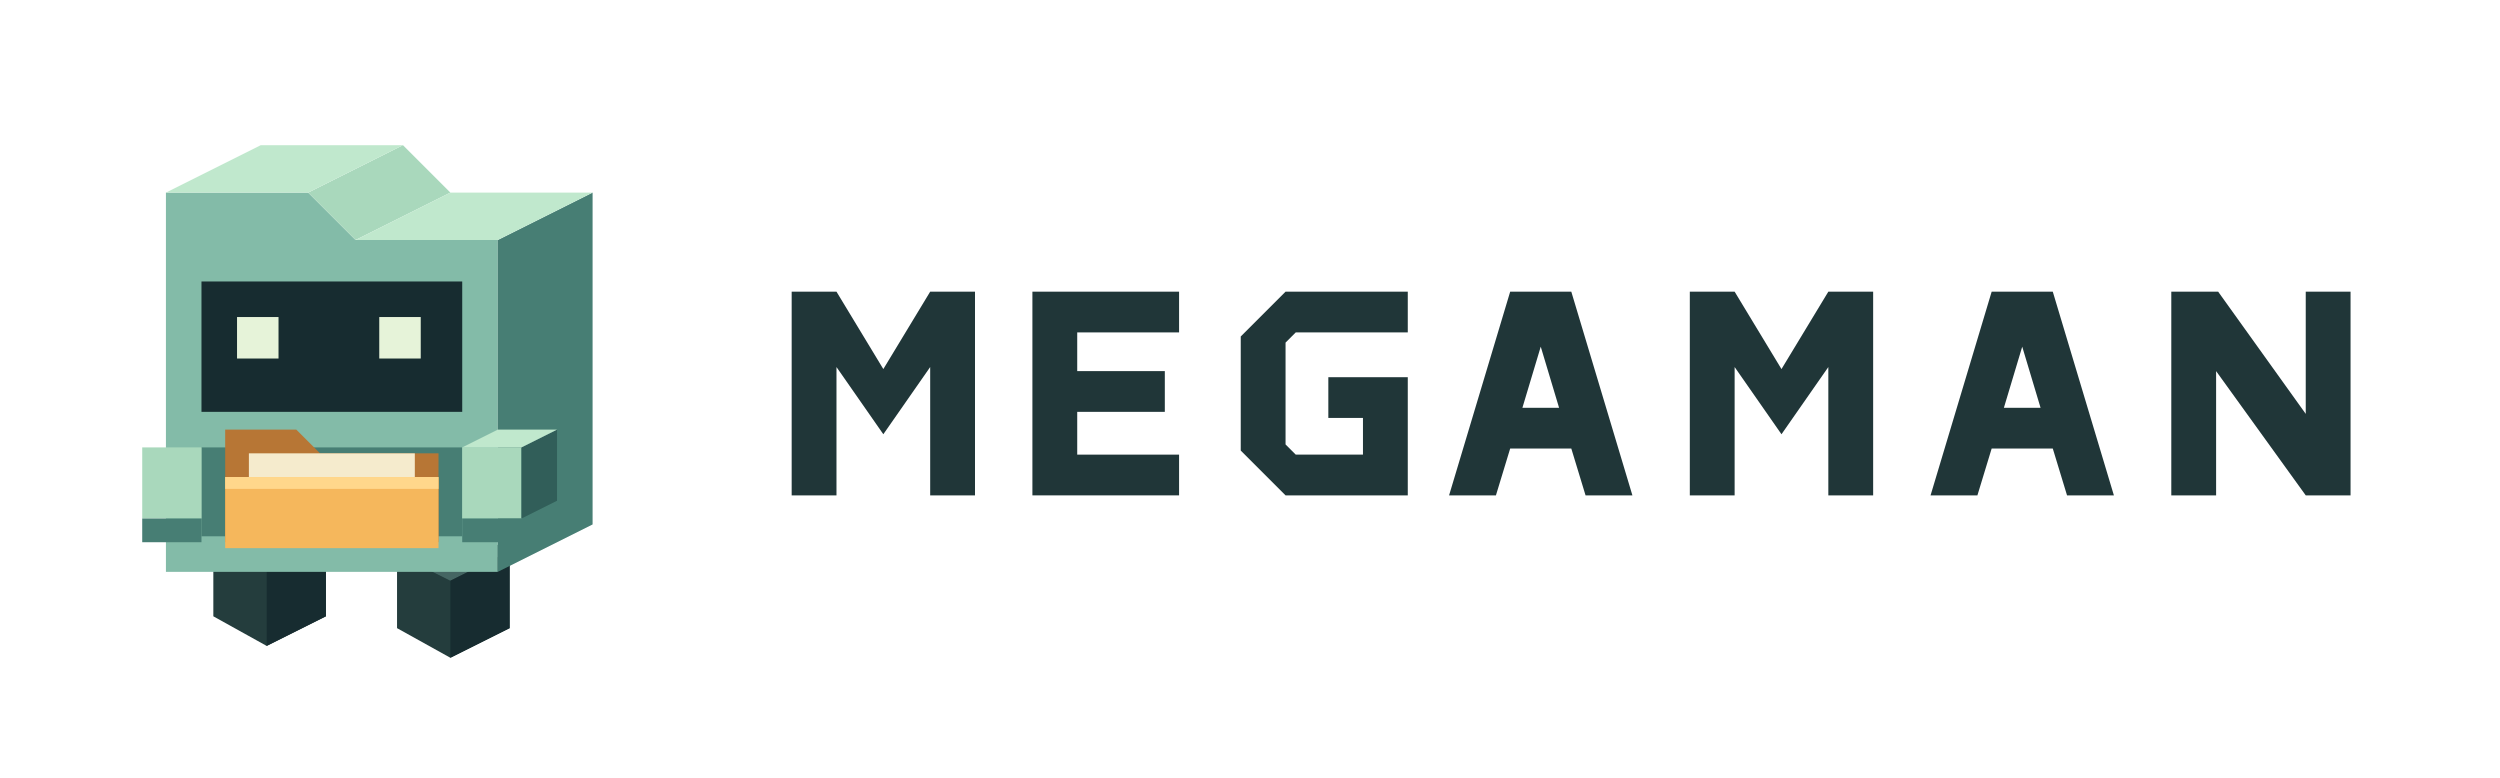
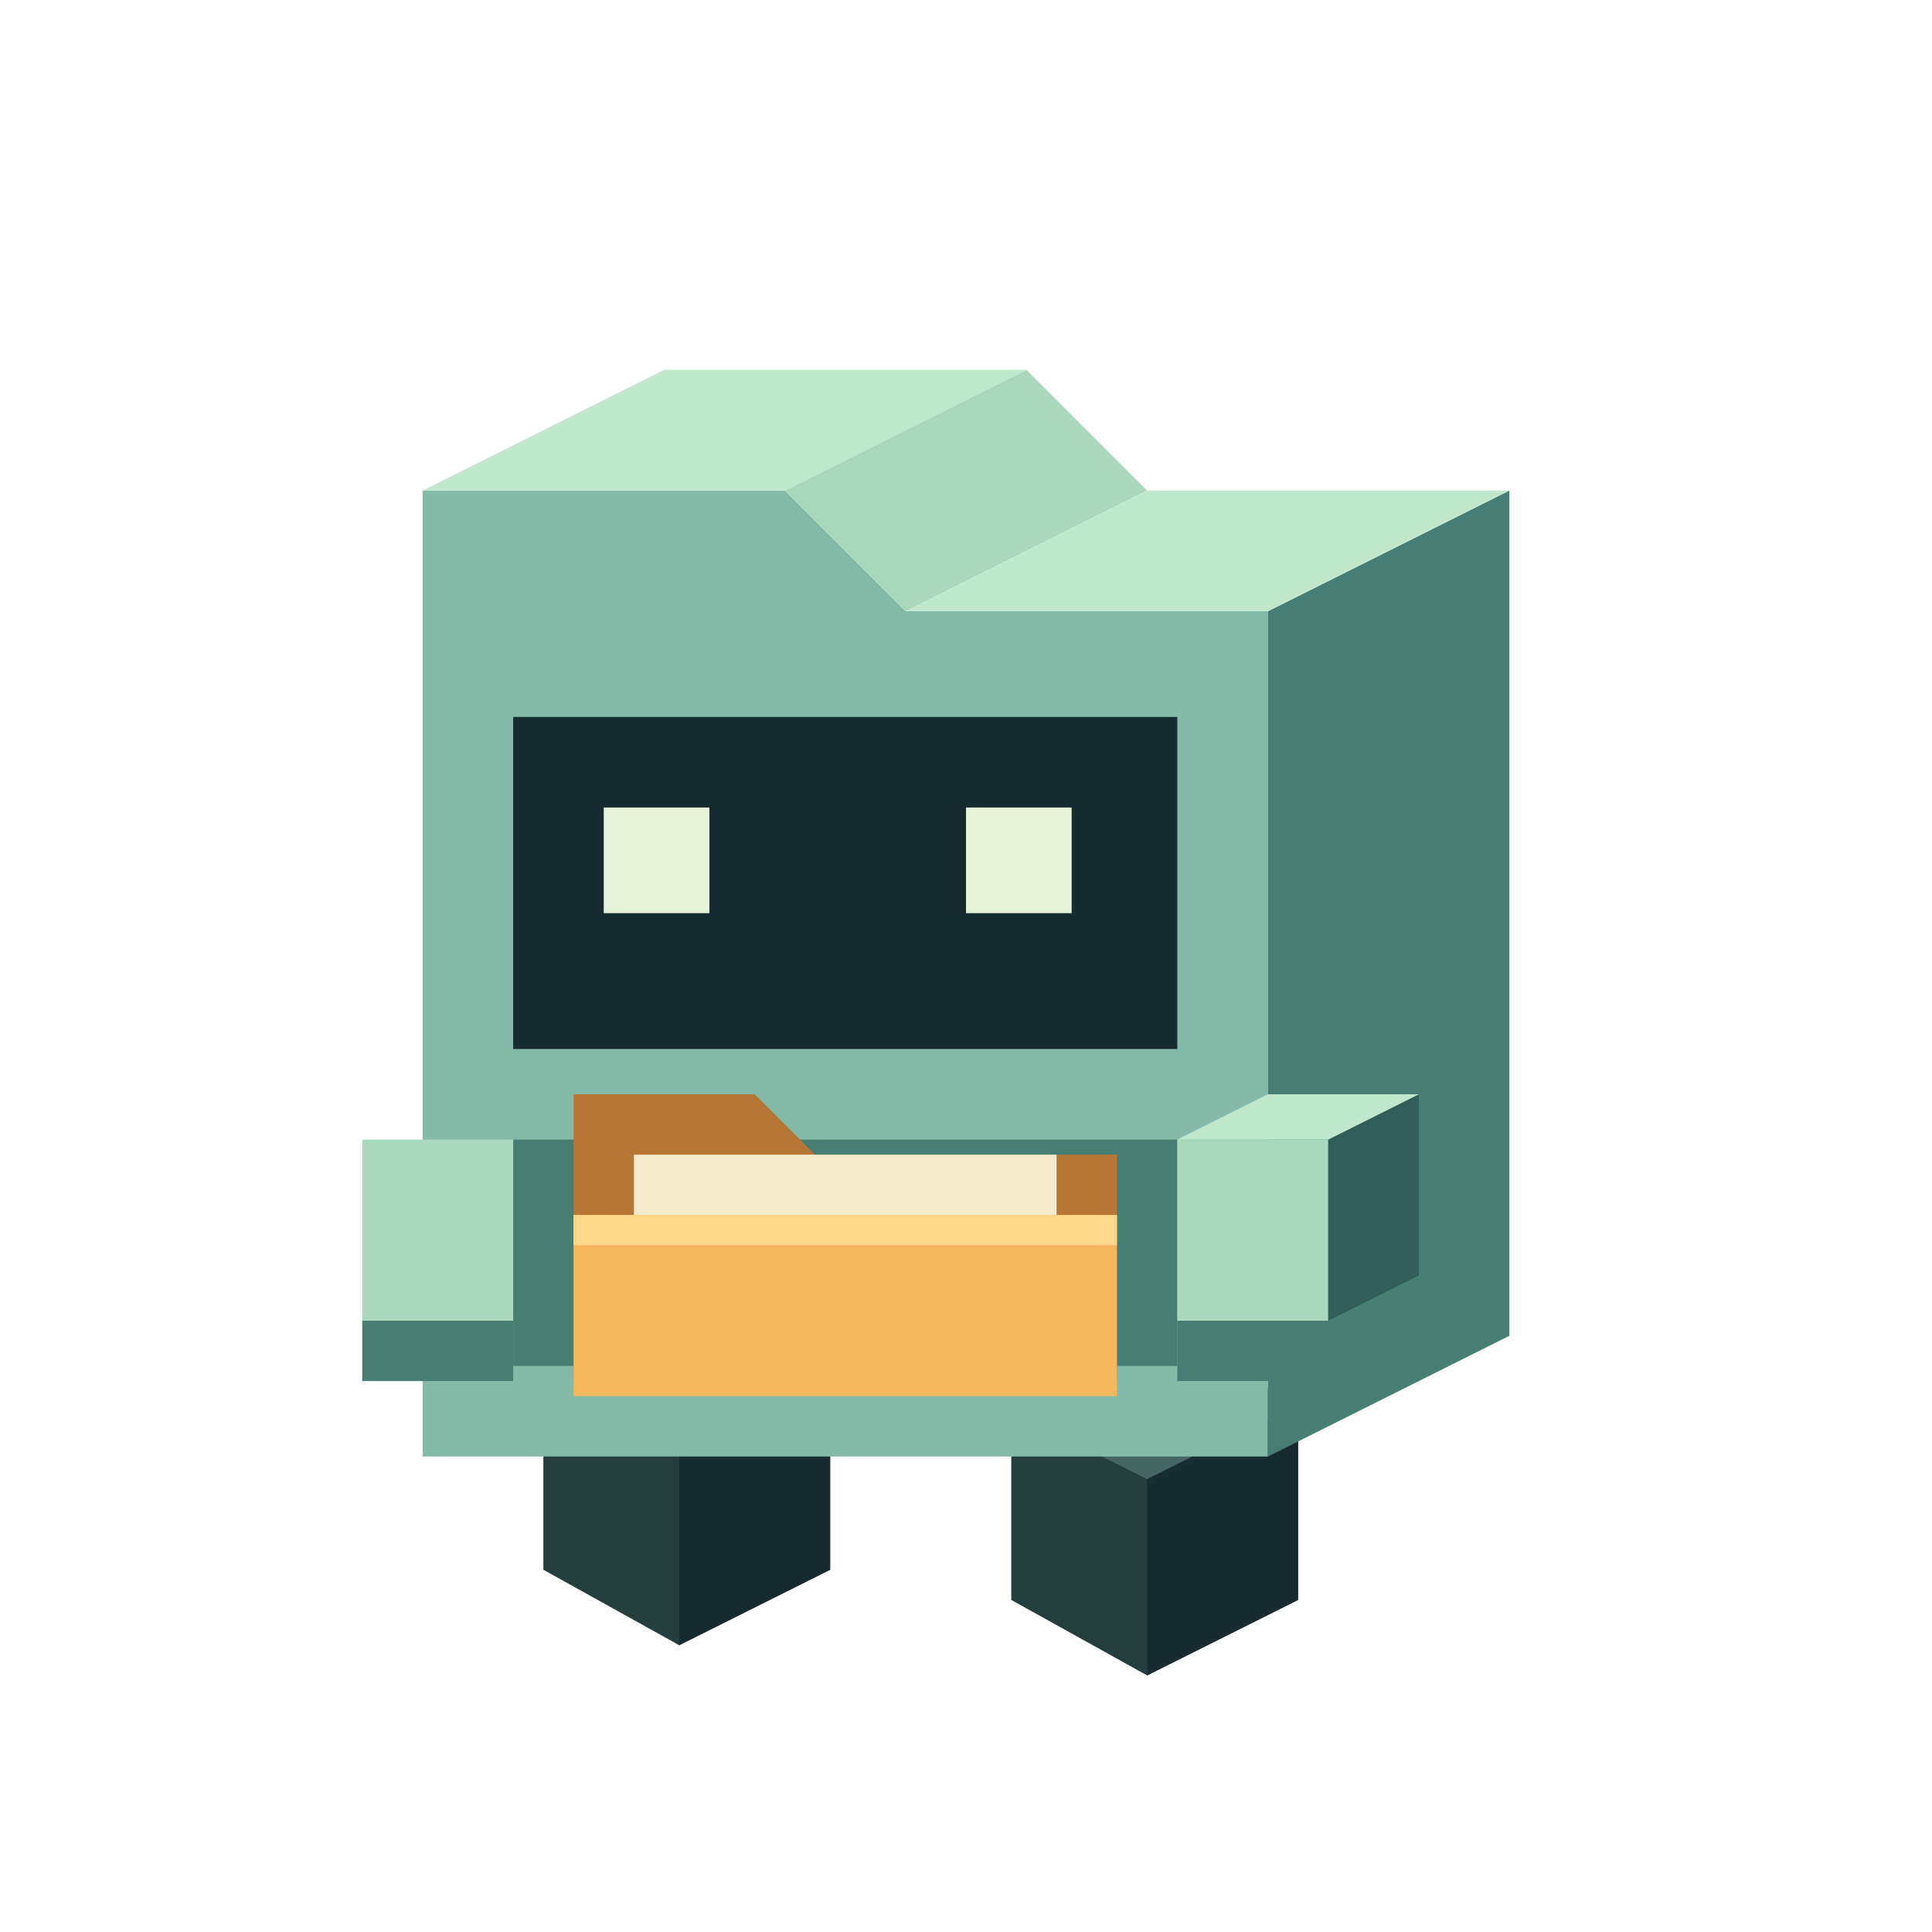
- <svg xmlns="http://www.w3.org/2000/svg" viewBox="0 0 1080 336" role="img" aria-labelledby="title">
-   <g transform="scale(.64)">
-     <path d="M144 366L184 346L220 364V416L180 436L144 416Z" fill="#243D3D" />
-     <path d="M144 366L180 384L220 364L184 346Z" fill="#456663" />
-     <path d="M180 384L220 364V416L180 436Z" fill="#172C30" />
-     <path d="M268 374L308 354L344 372V424L304 444L268 424Z" fill="#243D3D" />
-     <path d="M268 374L304 392L344 372L308 354Z" fill="#456663" />
-     <path d="M304 392L344 372V424L304 444Z" fill="#172C30" />
-     <path d="M112 130H208L240 162H336V386H112Z" fill="#83BBA8" />
-     <path d="M336 162L400 130V354L336 386Z" fill="#477E74" />
-     <path d="M208 130L272 98L304 130L240 162Z" fill="#A9D8BC" />
-     <path d="M112 130L176 98H272L208 130Z" fill="#C0E8CD" />
-     <path d="M240 162L304 130H400L336 162Z" fill="#C0E8CD" />
-     <path d="M136 190H312V278H136Z" fill="#172C30" />
-     <path d="M160 214H188V242H160Z" fill="#E6F3D9" />
-     <path d="M256 214H284V242H256Z" fill="#E6F3D9" />
-     <path d="M136 302H312V362H136Z" fill="#477E74" />
-     <path d="M152 290H200L216 306H296V366H152Z" fill="#B77635" />
-     <path d="M168 306H280V330H168Z" fill="#F5EBCD" />
-     <path d="M152 322H296V370H152Z" fill="#F5B75C" />
-     <path d="M152 322H296V330H152Z" fill="#FFD78B" />
-     <path d="M96 302H136V350H96Z" fill="#A9D8BC" />
-     <path d="M96 350H136V366H96Z" fill="#477E74" />
-     <path d="M312 302H352V350H312Z" fill="#A9D8BC" />
-     <path d="M352 302L376 290V338L352 350Z" fill="#315E59" />
-     <path d="M312 302L336 290H376L352 302Z" fill="#C0E8CD" />
-     <path d="M312 350H352V366H312Z" fill="#477E74" />
-   </g>
-   <g fill="#203638" fill-rule="evenodd">
-     <path d="M0 100V0H22L45 38L68 0H90V100H68V37L45 70L22 37V100Z" transform="translate(342 126) scale(.88)" />
-     <path d="M0 0H72V20H22V39H65V59H22V80H72V100H0Z" transform="translate(446 126) scale(.88)" />
-     <path d="M22 0H82V20H27L22 25V75L27 80H60V62H43V42H82V100H22L0 78V22Z" transform="translate(536 126) scale(.88)" />
-     <path d="M0 100L30 0H60L90 100H67L60 77H30L23 100ZM36 57H54L45 27Z" transform="translate(626 126) scale(.88)" />
-     <path d="M0 100V0H22L45 38L68 0H90V100H68V37L45 70L22 37V100Z" transform="translate(730 126) scale(.88)" />
-     <path d="M0 100L30 0H60L90 100H67L60 77H30L23 100ZM36 57H54L45 27Z" transform="translate(834 126) scale(.88)" />
-     <path d="M0 100V0H23L66 60V0H88V100H66L22 39V100Z" transform="translate(938 126) scale(.88)" />
-   </g>
+ <svg xmlns="http://www.w3.org/2000/svg" width="512" height="512" viewBox="0 0 512 512" fill="none" role="img" aria-labelledby="title desc">
+   <path d="M144 366L184 346L220 364V416L180 436L144 416Z" fill="#243D3D" />
+   <path d="M144 366L180 384L220 364L184 346Z" fill="#456663" />
+   <path d="M180 384L220 364V416L180 436Z" fill="#172C30" />
+   <path d="M268 374L308 354L344 372V424L304 444L268 424Z" fill="#243D3D" />
+   <path d="M268 374L304 392L344 372L308 354Z" fill="#456663" />
+   <path d="M304 392L344 372V424L304 444Z" fill="#172C30" />
+   <path d="M112 130H208L240 162H336V386H112Z" fill="#83BBA8" />
+   <path d="M336 162L400 130V354L336 386Z" fill="#477E74" />
+   <path d="M208 130L272 98L304 130L240 162Z" fill="#A9D8BC" />
+   <path d="M112 130L176 98H272L208 130Z" fill="#C0E8CD" />
+   <path d="M240 162L304 130H400L336 162Z" fill="#C0E8CD" />
+   <path d="M136 190H312V278H136Z" fill="#172C30" />
+   <path d="M160 214H188V242H160Z" fill="#E6F3D9" />
+   <path d="M256 214H284V242H256Z" fill="#E6F3D9" />
+   <path d="M136 302H312V362H136Z" fill="#477E74" />
+   <path d="M152 290H200L216 306H296V366H152Z" fill="#B77635" />
+   <path d="M168 306H280V330H168Z" fill="#F5EBCD" />
+   <path d="M152 322H296V370H152Z" fill="#F5B75C" />
+   <path d="M152 322H296V330H152Z" fill="#FFD78B" />
+   <path d="M96 302H136V350H96Z" fill="#A9D8BC" />
+   <path d="M96 350H136V366H96Z" fill="#477E74" />
+   <path d="M312 302H352V350H312Z" fill="#A9D8BC" />
+   <path d="M352 302L376 290V338L352 350Z" fill="#315E59" />
+   <path d="M312 302L336 290H376L352 302Z" fill="#C0E8CD" />
+   <path d="M312 350H352V366H312Z" fill="#477E74" />
</svg>
